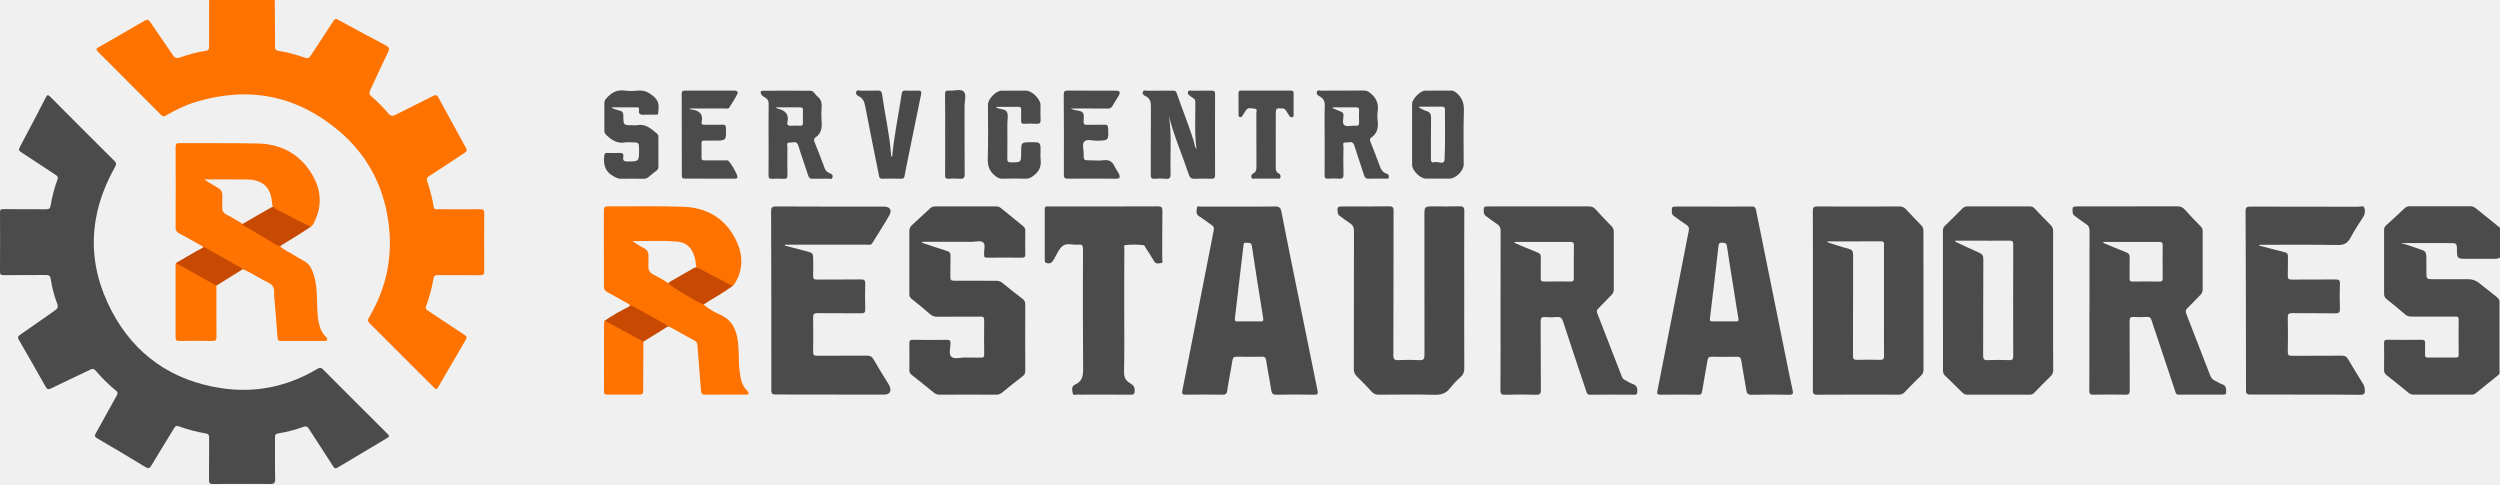
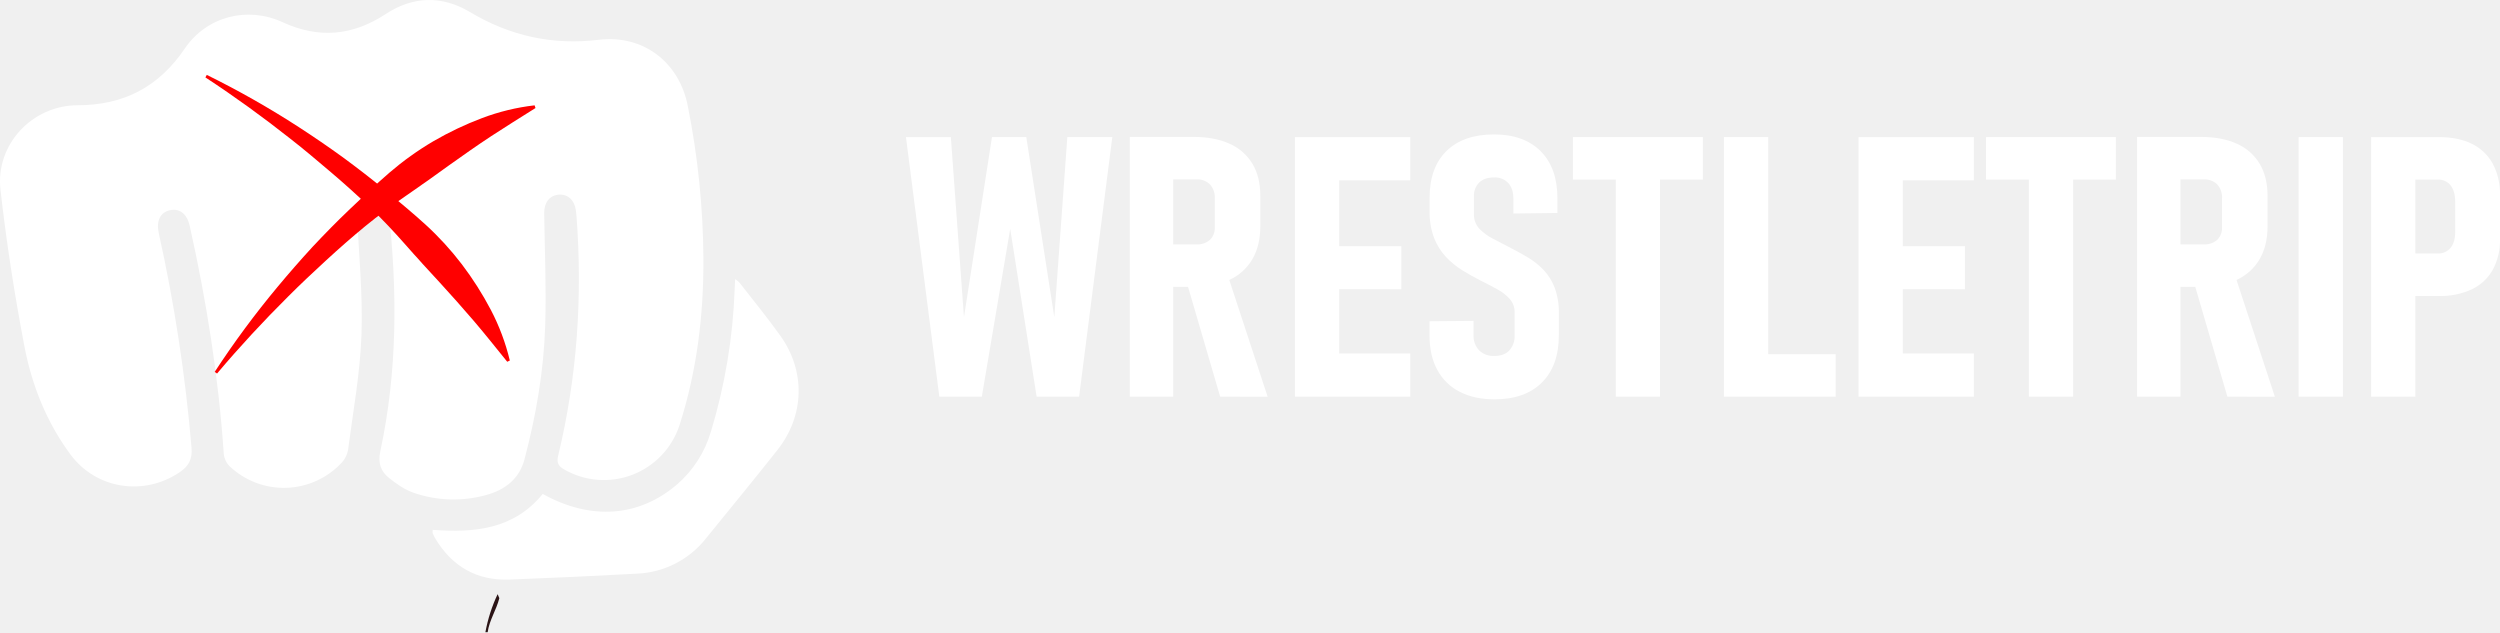
- <svg xmlns="http://www.w3.org/2000/svg" viewBox="0 0 2699.85 522.76">
+ <svg xmlns="http://www.w3.org/2000/svg" viewBox="0 0 1248.88 315.85">
  <defs>
-     <style>.cls-1{fill:#fe7300;}.cls-2{fill:#4b4b4b;}.cls-3{fill:#fe7301;}.cls-4{fill:#c74902;}.cls-5{fill:#4a4a4a;}.cls-6{fill:#494949;}.cls-7{fill:#c84901;}</style>
+     <style>.cls-1{fill:#2b1416;}.cls-2{fill:#fff;}.cls-3{fill:red;}</style>
  </defs>
  <g id="Capa_2" data-name="Capa 2">
    <g id="Capa_1-2" data-name="Capa 1">
-       <path class="cls-1" d="M296.68,0c.11,10.93.25,21.85.34,32.78.05,5.9.09,11.8,0,17.69-.06,2.79.9,4,3.81,4.45,9.7,1.42,19.1,4.22,28.36,7.35,3.38,1.14,4.89.15,6.6-2.5,7.62-11.83,15.4-23.56,23.11-35.34,3.2-4.89,3.1-4.76,8.2-2,16.41,8.93,32.85,17.83,49.38,26.53,3.46,1.82,4.56,3.33,2.65,7.25-6.68,13.68-12.94,27.57-19.39,41.37-1.15,2.47-1.21,4.37,1.18,6.4a157.68,157.68,0,0,1,18.55,18.63c2.49,2.95,4.62,2.93,7.77,1.33,13.45-6.85,27-13.43,40.47-20.3,2.83-1.44,4.26-1.08,5.76,1.7q14.76,27.32,29.77,54.47c2,3.65-.69,4.62-2.69,6-12.2,8.12-24.41,16.23-36.77,24.11-2.7,1.72-3.34,3.21-2.31,6.21a174.35,174.35,0,0,1,7,27.56c.5,3,2.51,2.25,4.21,2.25,15.25.06,30.5.17,45.75,0,3.61,0,4.58.91,4.55,4.57q-.27,31.08,0,62.16c0,3.69-1.08,4.58-4.57,4.54-15.26-.16-30.51,0-45.76-.13-2.76,0-3.91.56-4.45,3.57a176.53,176.53,0,0,1-8,29.95c-.88,2.39-.34,3.43,1.72,4.78,13.36,8.72,26.56,17.67,39.9,26.41,2.38,1.55,2.58,2.75,1.16,5.15-9.77,16.58-19.39,33.26-29.07,49.89-2.55,4.38-2.58,4.37-6.26.7q-34-34-68.1-68c-2.33-2.31-2.78-3.83-1-6.8,19.5-32.63,26.24-68,20.59-105.38-5.74-38-23.13-70.45-52.49-95.44C321,103.05,269,92.77,211.67,110c-11.5,3.45-22.16,8.82-32.51,14.78-2.25,1.3-3.42,1.07-5.11-.61Q139.94,89.9,105.69,55.79c-2.48-2.46-1.81-3.33.83-4.82q24.74-14.08,49.31-28.45c2.92-1.71,4.56-1.57,6.55,1.41,8,11.94,16.28,23.67,24.32,35.57,2,2.89,3.76,3.88,7.39,2.64,9.25-3.16,18.63-6,28.38-7.26,3.27-.41,3.31-2.33,3.31-4.81,0-16.69.05-33.38.08-50.07Z" />
-       <path class="cls-2" d="M261.2,522.65c-10.36,0-20.73-.18-31.08.09-3.74.1-4.45-1.1-4.41-4.58.19-15.25,0-30.51.14-45.76,0-2.61-.66-3.82-3.37-4.27a162.15,162.15,0,0,1-29.54-7.81c-2.34-.87-3.46-.3-4.76,1.85-8.16,13.54-16.66,26.88-24.69,40.5-2.14,3.61-3.65,3.41-6.84,1.47q-25.8-15.69-51.87-30.9c-2.61-1.54-2.81-2.7-1.35-5.29,7.63-13.51,15-27.19,22.58-40.7,1.42-2.51,1.21-3.85-1-5.63a162.76,162.76,0,0,1-21.5-21.15c-1.94-2.3-3.42-2.54-6.1-1.23C83.34,406.09,69.08,412.59,55,419.51c-3.22,1.59-4.33.6-5.84-2.07Q35,392.27,20.52,367.28c-1.54-2.66-1.47-3.92,1.22-5.76,12.47-8.51,24.67-17.4,37.13-25.91,3.2-2.18,4.32-4,2.8-8a122.26,122.26,0,0,1-6.85-26.22c-.53-3.65-2.06-4.47-5.56-4.42-15.11.22-30.22,0-45.33.16C1,297.2,0,296.53,0,293.41q.2-32.16,0-64.32c0-2.9,1.05-3.26,3.5-3.24,15.4.09,30.79,0,46.19.13,3.12,0,4.55-.77,5-4A154.74,154.74,0,0,1,62,194.05c.91-2.62.35-3.74-1.83-5.15C47.72,180.83,35.46,172.51,23,164.48c-2.57-1.66-3.16-2.78-1.61-5.68q14.22-26.61,28-53.45c1.54-3,2.4-3.36,4.94-.8q34.35,34.61,69,69c2.39,2.36,2.5,3.91.86,6.82C95.3,231.56,93.3,284,120.66,336c24.88,47.31,65.19,75.1,118.09,83.16,36.92,5.63,71.85-1.6,104-20.82,2.87-1.71,4.25-1.27,6.4.9q34.55,34.74,69.32,69.24c2.32,2.31,2.15,3.11-.64,4.74Q391.08,489,364.53,505c-2.47,1.49-3.37.68-4.65-1.32-8.73-13.53-17.62-27-26.26-40.53-1.72-2.7-3.19-3.17-6.19-2.08a151.46,151.46,0,0,1-27.09,7c-2.76.47-3.39,1.65-3.37,4.24.11,15-.16,29.94.18,44.89.1,4.7-1.41,5.64-5.74,5.5C281.35,522.44,271.27,522.65,261.2,522.65Z" />
-       <path class="cls-3" d="M302.43,265.94c4.44,4.43,10.42,6.46,15.53,9.87,3.69,2.47,7.76,4.36,11.53,6.72,5.62,3.52,7.88,9.31,9.66,15.27,2.88,9.61,3,19.54,3.32,29.46.3,9.17.37,18.38,3.49,27.2a23.08,23.08,0,0,0,6,9.35c.86.81,1.7,1.64,1.34,3s-1.67,1.39-2.81,1.39c-15.81,0-31.62-.08-47.43,0-3,0-3.16-1.76-3.33-3.85q-1.51-18.88-3-37.79c-.26-3.29-.92-6.61-.67-9.87.42-5.65-1.49-9.33-6.81-11.76-9.24-4.23-17.49-10.38-27-14.17a221.07,221.07,0,0,1-21.7-11.32c-7.08-4.09-14.29-7.94-21.43-11.91.17-2-1.67-2.17-2.78-2.81-7.62-4.33-15.25-8.64-23-12.76-2.56-1.37-3.7-2.88-3.69-6q.21-43.58,0-87.17c0-3.2,1-4.24,4.16-4.22,28.34.17,56.69-.23,85,.42,22.65.52,41.78,9.56,55,28.39,12.26,17.52,15.59,36.54,5.58,56.53-.93,1.86-1.79,3.94-3.84,5-1.66.37-3-.3-4.48-1-10.22-5.24-20.34-10.66-30.64-15.74-2.17-1.07-4.43-2.14-5.67-4.46a10.36,10.36,0,0,1-.9-4.18c-1.18-16.91-9.85-25.4-26.71-25.68-15.08-.25-30.16,0-45.24-.08a1.38,1.38,0,0,0-1,.28c4.79,3.24,9.86,5.85,14.67,8.87,3.15,2,4.61,4.45,4.5,8.13-.12,4.31.13,8.63-.07,12.92-.16,3.61,1.17,6,4.4,7.61,6.06,3,11.68,6.76,17.52,10.13q13.14,7.79,26.32,15.52C293,260,298.1,262.35,302.43,265.94Z" />
-       <path class="cls-3" d="M233.72,308.43c0,18.55-.08,37.1.07,55.65,0,3.21-.83,4.16-4.08,4.11-12.08-.19-24.16-.13-36.24,0-2.68,0-3.86-.6-3.86-3.57.08-26,0-52.05,0-78.08,0-1-.24-2,.76-2.76a30.27,30.27,0,0,1,8.54,3.93c10.31,6.19,21.23,11.27,31.4,17.67C231.64,306.19,233.3,306.65,233.72,308.43Z" />
-       <path class="cls-4" d="M302.43,265.94c-5.3-1.5-9.56-4.92-14.19-7.65q-13.07-7.71-26.17-15.38a2.46,2.46,0,0,1,1.44-2c9.8-5.58,19.45-11.4,29.33-16.84a4.18,4.18,0,0,1,2.86-.65c3.18,4.24,8.47,5.06,12.71,7.54,8.74,5.12,18,9.35,27.07,13.94-9.88,6.94-20.36,12.91-30.56,19.34C304.08,264.79,303.26,265.37,302.43,265.94Z" />
-       <path class="cls-4" d="M233.72,308.43l-41.46-23c-.76-.42-1.57-.74-1.86-1.66,7.27-4.22,14.53-8.46,21.82-12.64,2.23-1.28,4.55-2.42,6.82-3.63.81-.12,1.5-.72,2.44-.18q19.89,11.28,39.8,22.49a4.91,4.91,0,0,1,.9.92Z" />
-       <path class="cls-2" d="M2699,404.2c-8.55,6.88-17.13,13.72-25.61,20.67-1.61,1.33-3.32,1.31-5.14,1.31q-30.48,0-60.95,0a8.6,8.6,0,0,1-6-1.8q-11.75-9.66-23.73-19.06a6.47,6.47,0,0,1-2.94-5.8q.24-14.48,0-29c0-2.94,1-3.62,3.73-3.59,12.32.12,24.65.16,37,0,3,0,3.71,1.05,3.6,3.77-.18,4.16.09,8.33-.07,12.48-.09,2.22.71,2.94,2.84,2.93q15.22-.06,30.47,0c2.05,0,3-.53,3-2.79-.07-12.82-.11-25.63,0-38.45,0-3.61-2.28-2.93-4.35-2.93-15.48,0-31-.06-46.46,0a10.06,10.06,0,0,1-7.21-2.58c-6.4-5.55-13-10.9-19.61-16.21a6.74,6.74,0,0,1-2.91-5.83q.15-34.46,0-68.92a6.33,6.33,0,0,1,2.31-5.16q10-9,19.81-18.29a7.72,7.72,0,0,1,5.81-2.18q32.73.09,65.45,0c2.62,0,4.36,1.09,6.2,2.56Q2687,235.75,2699.85,246v32c-1.63,1.46-3.65,1.47-5.65,1.47-11.16,0-22.31.1-33.46,0-6.17-.06-7.29-1.18-7.34-7.37-.07-10.09.35-9.56-10.08-9.58-17.1,0-34.2.07-50.37,0,7.35,1.82,15.23,5,23.26,7.68,3.24,1.09,4.06,3.62,4.11,6.67.09,6.16,0,12.32.06,18.47.07,5.72.51,6.16,6.38,6.19,12.82.05,25.64.09,38.45,0a18.18,18.18,0,0,1,12.37,4.34c5.9,4.87,12.07,9.41,18,14.24,1.8,1.46,3.72,2.92,3.75,5.6q0,36.86,0,73.68C2699.32,400.92,2699.62,402.59,2699,404.2Z" />
-       <path class="cls-5" d="M1581.28,313.61c0,28-.07,56,.07,83.95,0,3.74-.76,6.61-3.6,9.24a92.92,92.92,0,0,0-11.7,12.28c-4.47,6-10,7.42-17.17,7.25-20-.46-40-.22-60-.09a9,9,0,0,1-7.37-3.07c-5.29-5.77-10.73-11.41-16.35-16.85a10,10,0,0,1-3.12-7.91c.09-49.63,0-99.27.16-148.9,0-4-1.16-6.5-4.47-8.56-3.66-2.29-7-5-10.55-7.55-1.24-.88-2.24-1.68-2.46-3.46-.78-6.62-.57-7,6.24-7,16.33,0,32.66.17,49-.13,4.43-.08,5.06,1.48,5,5.38-.12,51.8,0,103.6-.22,155.4,0,4.64,1.36,5.51,5.57,5.32a205.58,205.58,0,0,1,22.48,0c4.92.33,5.57-1.58,5.56-5.85q-.2-75-.08-149.9c0-10.28,0-10.28,10.51-10.27,9,0,18,.21,27-.09,4.17-.15,5.64.63,5.6,5.32C1581.15,256.65,1581.28,285.13,1581.28,313.61Z" />
-       <path class="cls-6" d="M995.75,262.17c9,3,17.89,6,26.9,8.83,2.87.89,3.93,2.21,3.84,5.26-.23,7.65,0,15.32-.16,23-.08,3.13,1,3.9,4,3.89,15.16-.08,30.32.13,45.48.1a10,10,0,0,1,6.81,2.35c7.09,5.78,14.25,11.48,21.52,17a7,7,0,0,1,3.09,6.23q-.18,35.71,0,71.43a6.53,6.53,0,0,1-2.71,5.91c-7.52,5.78-14.9,11.74-22.25,17.73a9.24,9.24,0,0,1-6.3,2.33q-30.48-.17-61,0a9.22,9.22,0,0,1-6.39-2.09q-11.73-9.7-23.74-19.07a6.08,6.08,0,0,1-2.8-5.36q.21-14.49,0-29c0-2.72.63-3.78,3.61-3.73q18.5.25,37,0c3.26-.05,3.88,1.19,3.82,4.09-.09,4.8-2.08,11.21.74,14,3.27,3.24,9.76.88,14.85,1.05,5.66.19,11.33-.09,17,.1,2.72.1,3.85-.52,3.81-3.52-.15-12.32-.19-24.64,0-37,.05-3.32-1.29-3.78-4.12-3.76-15.49.11-31,0-46.48.11a10.75,10.75,0,0,1-7.7-2.66q-9.8-8.51-20-16.6a6.2,6.2,0,0,1-2.54-5.48q.12-34,0-67.94A7.93,7.93,0,0,1,985,243q9.82-8.88,19.45-18a7.71,7.71,0,0,1,5.85-2.08q32.48.09,65,0a8,8,0,0,1,5.53,1.69q11.93,9.87,24,19.53a5.66,5.66,0,0,1,2.42,5c-.11,8.49-.15,17,0,25.47.06,2.85-.81,3.7-3.65,3.67q-18.74-.19-37.48,0c-2.67,0-3.67-.9-3.31-3.46a4.18,4.18,0,0,0,0-1c-.41-4.08,1.87-9.38-1-11.94s-8-.71-12.11-.73c-17.93-.08-35.86,0-53.8,0Z" />
-       <path class="cls-2" d="M2440,265.28c9,2.34,17.93,4.83,27,7,3.06.71,3.95,2.05,3.86,5.08-.23,6.82.1,13.65-.17,20.47-.13,3.42,1.12,4.13,4.28,4.1,15.65-.14,31.31.06,47-.14,3.76-.05,5.22.67,5,4.81-.35,8.82-.33,17.66,0,26.47.14,4-.75,5.4-5.09,5.32-15.49-.29-31,0-46.47-.21-3.71-.05-4.82.9-4.74,4.7q.38,18.48,0,37c-.06,3.63,1.13,4.41,4.52,4.38,18-.15,36,0,54-.15,3.06,0,4.88.92,6.4,3.5,5.43,9.16,11,18.23,16.58,27.29a13.58,13.58,0,0,1,1.66,6.14c.4,4-.78,5.41-5.08,5.33-16.49-.29-33-.17-49.47-.21-23,0-46-.18-69-.05-3.72,0-4.73-.92-4.74-4.69q0-96.64-.44-193.3c0-4.38,1.46-5.06,5.37-5,38.65.13,77.29.06,115.94.14,2.36,0,5.94-1.44,6.88,1a11.12,11.12,0,0,1-1.11,10c-4.75,7.43-9.77,14.74-13.82,22.54-3.19,6.14-7.24,7.91-14.11,7.79-27.31-.49-54.63-.22-82-.23H2440Z" />
-       <path class="cls-2" d="M847.66,265.28l22.31,5.8c8.24,2.14,8.24,2.14,8.24,10.62,0,5.33.19,10.66-.07,16-.16,3.26.82,4.25,4.15,4.22,15.83-.16,31.66.07,47.48-.16,3.86-.06,4.73,1.08,4.63,4.74q-.4,13.72,0,27.47c.1,3.63-1.11,4.4-4.51,4.36-15.66-.17-31.33.05-47-.16-3.71,0-4.84.87-4.77,4.67.24,12.32.22,24.65,0,37-.07,3.6,1.11,4.39,4.53,4.36,17.83-.16,35.66,0,53.49-.11,3.3,0,5.37.72,7.15,3.87,5,8.83,10.47,17.38,15.75,26a18.69,18.69,0,0,1,1.29,2.14c3,6.49.76,10.1-6.14,10.08-38.83-.07-77.65-.21-116.47-.16-3.63,0-4.74-.74-4.74-4.63q.09-96.44-.23-192.86c0-4.11.58-5.6,5.29-5.58,38.82.25,77.65.14,116.47.14,6.48,0,9.14,3.67,5.87,9.49-5.78,10.28-12.34,20.14-18.52,30.2-1.39,2.26-3.53,1.48-5.4,1.48q-43,0-86,0h-2.71Z" />
-       <path class="cls-1" d="M759.78,328.9a72,72,0,0,0,17.81,10.86c13.55,6,18,17.08,19.51,30.54,1.16,10.11.33,20.3,1.62,30.38,1,8,2.22,15.88,8.61,21.74a2.5,2.5,0,0,1,1,2.62c-.5,1.48-1.89,1.11-3,1.11-14.65,0-29.3-.06-44,.09-3.48,0-4.1-1.64-4.32-4.52-1.2-15.92-2.53-31.82-3.77-47.74-.18-2.18-.12-4.38-2.39-5.64q-13.73-7.63-27.48-15.23a7.67,7.67,0,0,0-2.45-.38c-12-5.64-23.15-12.88-34.87-19.08-2-1.08-4.35-1.54-6.21-3,.57-2.39-1.54-2.65-2.86-3.4-7.08-4-14.15-8.08-21.34-11.9-2.55-1.35-3.46-3-3.45-5.87q.12-40.95-.06-81.9c0-3.31.81-4.77,4.43-4.75,27.14.17,54.31-.52,81.43.45,25,.89,44.85,12.23,56.4,35.09,8.2,16.24,8.88,32.89-1.56,48.84a9.54,9.54,0,0,1-1.78,1.62c-4.58.5-7.78-2.71-11.4-4.51-7.72-3.87-15.34-7.95-23-12-1.74-.93-3.61-1.8-4.53-3.76-.9-3.21-.79-6.58-1.67-9.82-3.08-11.29-8.93-17.19-20.53-18-15.23-1.1-30.53-.27-46.83-.38a72.17,72.17,0,0,0,11.86,7.3c3.8,2,5.65,4.83,5.36,9.23-.22,3.48.13,7-.08,10.48-.26,4.13,1.27,6.91,5,8.92,5.54,3,11.23,5.84,16.42,9.48,11.55,6.77,22.91,13.88,34.66,20.31A7.2,7.2,0,0,1,759.78,328.9Z" />
-       <path class="cls-2" d="M1214.09,336.93c0,21.49.32,43-.2,64.45-.15,6.25,1.95,10,7,12.74,3.15,1.74,4.72,4.05,4.51,8-.18,3.23-.94,4.17-4.21,4.13-16.16-.16-32.32-.07-48.48-.07a72.82,72.82,0,0,1-8.49-.08c-2-.23-5.33,1.73-5.81-1.65-.46-3.16-1.68-7.27,2.7-9.18,7.58-3.32,8.67-9.32,8.6-16.94-.35-43.13-.27-86.27-.16-129.4,0-3.74-.89-5.13-4.67-4.71-5.73.64-12.52-2.13-17,1.2s-6.57,9.41-9.59,14.38c-1.59,2.61-2.89,5.08-6.78,4.56-2.24-.3-3.23-.74-3.22-3.18q.13-27.72,0-55.45c0-3.3,2-2.79,4-2.79h28c30,0,60,.07,90-.08,3.84,0,5.06.83,5,4.87-.23,17.32-.06,34.64-.15,52,0,1.53,1.32,4.19-1.53,4.42-2.4.2-5.25,1.32-7.11-1.87-2.93-5-6.17-9.87-9.3-14.78-.62-1-1.25-2.59-2-2.7a87.63,87.63,0,0,0-19.89-.14c-2,.19-1.06,2.85-1.06,4.37Q1214,303,1214.09,336.93Z" />
-       <path class="cls-2" d="M1292.2,161.28c-2.43-17.74-1.09-34.5-1.32-51.23-.06-3.75-3.14-4.3-5.11-6-1.49-1.31-3.59-2.31-2.83-4.73s3.11-1.33,4.73-1.36c6.83-.12,13.66.08,20.48-.08,2.85-.06,4.09.47,4.07,3.77q-.2,43.7,0,87.39c0,3.47-1.25,4.11-4.32,4-5.82-.2-11.67-.28-17.48,0-3.77.19-5.47-1.09-6.67-4.74-7-21.12-16-41.54-21.47-63.25,3.4,20.69,1.18,41.51,1.91,62.23.15,4.36-.74,6.36-5.58,5.77a57.94,57.94,0,0,0-11.48,0c-3.59.28-4.4-1.1-4.39-4.51.14-24.3,0-48.61.18-72.91,0-5.21-.56-9.38-5.81-11.83-1.66-.77-3.81-2-2.89-4.53s3.16-1.28,4.77-1.3c9-.12,18,0,27-.07,2,0,3.78-.19,4.69,2.44,6,17.6,13.22,34.81,18.67,52.64C1290.09,155.4,1289.91,158.16,1292.2,161.28Z" />
-       <path class="cls-2" d="M660.79,116.69a71.45,71.45,0,0,0,8.26,2.76c3.21.68,4.16,2.28,4.15,5.51-.05,10.29.08,10.29,10.44,10.29a19.68,19.68,0,0,0,4,0c9.46-2,15.61,3.78,22,9.16A4,4,0,0,1,711,147.9c0,10.65,0,21.3.06,32a5.2,5.2,0,0,1-2.33,4.61c-2.79,2.09-5.59,4.21-8.18,6.54a8.11,8.11,0,0,1-5.93,2c-8-.09-16-.17-24,0-3.18.06-5.48-1.28-8.17-2.75-9.11-5-11-12.66-9.89-22.11.3-2.44,1-3.12,3.29-3.06,4.33.1,8.68.29,13,0,3.66-.27,4.84,1.17,4.27,4.52-.63,3.7.78,4.79,4.57,4.75,12.46-.12,12.46,0,12.45-12.31,0-8.34,0-8.34-8.36-8.37-2.17,0-4.4-.34-6.49.06-8.7,1.67-14.87-2.56-20.69-8.19a5.87,5.87,0,0,1-1.93-4.78c0-9.82,0-19.64,0-29.46a6.8,6.8,0,0,1,1.92-4.84c5.39-6.26,11.51-10,20.29-8.67a57.69,57.69,0,0,0,14,0c6.2-.57,10.94,1.42,15.82,5.33s7,7.62,6.49,13.79c-.68,8,1,6.8-6.94,6.91-2.5,0-5-.14-7.49,0-4.2.3-7.84.22-6.6-5.72.36-1.73-.68-2.27-2.34-2.26-8.93,0-17.86,0-26.78,0Z" />
-       <path class="cls-2" d="M744.7,117.16c.82.67,1,1,1.29,1,8.5.91,13.86,4.3,11.72,14.13-.52,2.41,1.5,2.45,3.28,2.44,6.49,0,13,.08,19.48-.07,2.56-.06,3.36.7,3.45,3.36.51,13.84.59,13.84-13,13.84-3.49,0-7,.08-10.49-.06-2.2-.08-2.89.81-2.85,2.92.11,5.16.16,10.32,0,15.48-.07,2.53,1,3,3.27,3,7.33-.1,14.65,0,22,0a12.84,12.84,0,0,1,3,.07c2.35.58,11,15.67,10.57,18-.37,1.93-1.76,1.69-3,1.68-18,0-36-.1-54-.06-2.45,0-3.09-.9-3.09-3.22q0-44.19-.12-88.39c0-2.61.81-3.42,3.41-3.41q26.73.14,53.46,0c3.14,0,4.27,1.54,3.08,3.86-2.57,5-5.66,9.76-8.66,14.54-1,1.53-2.74.89-4.18.9C770.68,117.17,758,117.16,744.7,117.16Z" />
-       <path class="cls-2" d="M1075.64,115.41c.61.73.69.9.83,1,3.62,1.91,9.29,1,11,4.66,1.6,3.43.44,8.16.44,12.32,0,12.65.08,25.3-.06,37.95,0,2.92.57,4,3.82,4,11.12,0,11.12.17,11.12-10.75s0-11,11-11c9.94,0,9.94,0,9.93,9.84a66.59,66.59,0,0,0,.06,8.48c.94,7.17-1.11,12.74-7,17.32-2.9,2.25-5.33,3.89-9.18,3.76-8.32-.28-16.65-.21-25,0-3.21.08-5.36-1.08-7.87-3.06-6.34-5-8.26-10.9-8-18.94.63-19.29.19-38.61.2-57.93,0-6.27,8.69-15.15,14.89-15.16,8.83,0,17.65,0,26.48,0,6.25.05,15.39,9.28,15.39,15.4,0,5.32-.2,10.66.09,16,.2,3.65-1.19,4.6-4.59,4.38a99.94,99.94,0,0,0-12.48,0c-3,.18-4.22-.66-4-3.83.25-3.65-.06-7.33.1-11,.11-2.58-.79-3.76-3.42-3.48a12.34,12.34,0,0,1-1.49,0Z" />
-       <path class="cls-2" d="M1156.14,117.18a38.29,38.29,0,0,0,3.73,1.53c3.36.84,7.83.66,9.63,3.18,1.61,2.25.77,6.38.67,9.67-.09,2.83,1.26,3.27,3.65,3.22,6.33-.11,12.66.08,19-.09,2.76-.08,3.71.76,3.85,3.61.65,13.59.73,13.5-12.75,13.64-4.42,0-10.11-2-12.93.94-2.57,2.66-.66,8.24-.72,12.54-.11,7.75,0,7.76,7.88,7.76,4.5,0,9.07.49,13.47-.12,6.32-.89,10,1.65,12.35,7.2,1.18,2.72,3.31,5,4.5,7.75s1.42,5-3,5q-26-.28-52-.07c-3.31,0-4.58-.67-4.56-4.35q.16-43.19-.13-86.37c0-3.52,1-4.46,4.47-4.42,17.15.18,34.3.07,51.45.1,4.7,0,5.64,1.52,3.33,5.62-2,3.62-4.53,7-6.47,10.65-1.29,2.42-2.93,3.1-5.55,3.08C1183.17,117.11,1170.35,117.18,1156.14,117.18Z" />
-       <path class="cls-5" d="M963.49,169.35c2-22.95,6.92-45.25,10.23-67.79.45-3.08,1.57-3.85,4.4-3.73,4.32.18,8.67.23,13,0,3.37-.19,4.29.78,3.58,4.19-4.84,23.29-9.54,46.6-14.27,69.91-1.19,5.87-2.41,11.73-3.45,17.63-.39,2.26-1,3.53-3.72,3.46-6.82-.18-13.66-.21-20.48,0-3.3.12-3.27-2.07-3.68-4.12-5-24.94-10.1-49.87-14.87-74.86-.85-4.44-2.42-7.77-6.45-9.86-2-1-4-2.46-3.13-5s3.43-1.2,5.18-1.25c6-.18,12,.19,18-.15,3.61-.2,4.43,1.56,4.83,4.48,3,21.58,8.07,42.85,9.62,64.64A2.32,2.32,0,0,0,963.49,169.35Z" />
-       <path class="cls-3" d="M694.87,369c-.08,16.62-.27,33.25-.22,49.87,0,7.24.26,7.26-6.76,7.26-10.49,0-21,0-31.47,0-2.26,0-4.17.12-4.16-3.26.11-25,0-49.92.09-74.88,0-.57.49-1.14.75-1.71,5.35,0,8.91,4,13.32,6.07,8.52,4,16.42,9.21,24.86,13.41C692.74,366.48,694.22,367.32,694.87,369Z" />
-       <path class="cls-2" d="M1377.73,151.46c0,9.82.09,19.65,0,29.47,0,2.73.39,4.89,3,6.21a3.6,3.6,0,0,1,2,4.58c-.64,2-2.53,1.17-3.89,1.18q-11.74.1-23.48,0c-1.35,0-3.22.8-3.85-1.25a3.33,3.33,0,0,1,1.75-4.24c3.5-1.66,3.65-4.56,3.63-7.91-.11-19,0-38-.12-56.94,0-1.83,1.47-5.1-1.86-5.2-3.17-.1-7.09-2-9.54,2-1.23,2-2.45,4-3.73,5.91a2.43,2.43,0,0,1-3,1.12c-1.21-.43-1.07-1.54-1.07-2.51,0-7.82,0-15.65-.06-23.47,0-2,.86-2.55,2.71-2.54q27,0,54,0c2.23,0,2.84.92,2.81,3-.08,7.66,0,15.32,0,23,0,1.16.15,2.44-1.48,2.68a2.79,2.79,0,0,1-3-1.31c-1-1.55-1.92-3.12-3-4.62s-1.64-3.35-4.29-3.49c-7.48-.39-7.48-.56-7.48,6.92Z" />
-       <path class="cls-2" d="M1020.7,145.54c0-14.5.15-29-.11-43.48-.06-3.67,1.06-4.59,4.43-4.23,5.4.56,12.48-2.33,15.81,1.15,3.05,3.18.82,10.15.83,15.44.07,24.49-.07,49,.13,73.46,0,4.24-1.2,5.51-5.31,5.14a75,75,0,0,0-12,0c-3.19.22-3.87-1-3.84-4,.15-14.49.07-29,.07-43.47Z" />
-       <path class="cls-4" d="M752.94,288.87l38.21,20c-10,7.41-21,13.19-31.37,20-8-3.3-15.17-8.25-22.68-12.51-5.24-3-10.16-6.52-15.22-9.81.68-2.41,3-3,4.76-4.09,7.15-4.24,14.48-8.18,21.64-12.41C749.69,289.26,751.13,288.26,752.94,288.87Z" />
-       <path class="cls-7" d="M694.87,369,653.1,346.27c8.5-5.95,17.64-10.81,26.84-15.57,1.88-1,3.42-.14,5,.78q17.12,9.6,34.28,19.1c.92.51,1.69,1,1.75,2.15Z" />
-       <path class="cls-2" d="M1763.14,414.64c-3-1-5.6-2.92-8.43-4.32a6,6,0,0,1-3.18-3.55q-13.17-34.22-26.55-68.35a4.19,4.19,0,0,1,1.09-5.23c4.84-4.82,9.38-9.92,14.25-14.7a7.78,7.78,0,0,0,2.46-6.16q-.1-31,0-61.94a7.91,7.91,0,0,0-2.45-6.14c-5.86-5.91-11.6-11.95-17.15-18.14-2.21-2.48-4.57-3.24-7.81-3.23q-53.47.15-106.95.05c-6.35,0-6.23,0-6,6.24a5.29,5.29,0,0,0,2.66,4.43c3.93,2.81,7.71,5.82,11.76,8.44,2.85,1.83,3.75,4.05,3.73,7.41-.13,28.64-.07,57.28-.07,85.92s.11,57.28-.12,85.92c0,4.33,1.23,5.11,5.22,5,11-.29,22-.36,33,0,4.52.16,5.47-1.13,5.44-5.47-.23-24.48,0-49-.24-73.43,0-4.32,1.21-5.38,5.23-5a62.27,62.27,0,0,0,12,0c4-.41,5.75.79,7,4.79,8.09,25,16.52,49.88,24.86,74.79.7,2.09.89,4.34,4.31,4.3,16-.18,32-.1,48,0,2,0,2.79-.51,3-2.77C1768.52,419.19,1767.65,416.18,1763.14,414.64Zm-63.5-114.1c0,2.42-.43,3.57-3.27,3.52q-14.46-.26-28.93,0c-3,.05-3.6-1.15-3.55-3.82.14-7.48-.08-15,.1-22.44.07-2.76-.81-4.07-3.41-5.09-8.41-3.3-16.71-6.92-25-10.42.12-.35.24-.69.35-1,20.11,0,40.21,0,60.31,0,2.57,0,3.49.78,3.47,3.42C1699.54,276.61,1699.56,288.57,1699.64,300.54Z" />
-       <path class="cls-2" d="M2399.28,414.75c-2.5-.73-4.65-2.59-7.1-3.59-2.86-1.15-4.33-3.12-5.42-6q-12.74-33.3-25.78-66.5c-.89-2.28-.79-3.83,1.1-5.66,4.79-4.63,9.25-9.59,14-14.29a7.89,7.89,0,0,0,2.67-6.08q-.16-31.23,0-62.44a7.31,7.31,0,0,0-2.18-5.72q-8.79-8.87-17.14-18.16a9.9,9.9,0,0,0-8.2-3.49c-35.48.13-71,.09-106.44.1-6.84,0-7,.26-6.39,6.83a4.6,4.6,0,0,0,2.34,3.54c4,2.92,7.95,6.08,12.15,8.76,2.93,1.86,3.69,4.13,3.68,7.44-.12,28.64-.07,57.28-.07,85.92h-.09c0,28.8.07,57.61-.08,86.41,0,3.53.95,4.48,4.43,4.41,11.49-.21,23-.3,34.48,0,4.2.12,4.78-1.39,4.76-5.08-.16-24.81,0-49.62-.17-74.42,0-3.48.89-4.68,4.42-4.47a118.41,118.41,0,0,0,14.47,0c3-.19,4.06,1.05,4.84,3.65,1.63,5.41,3.59,10.72,5.37,16.08q10,30,20,60.08c.64,1.89.76,4.17,3.93,4.14,16.16-.13,32.32-.08,48.47-.05,1.82,0,2.66-.45,2.75-2.49C2404.21,419.73,2404.23,416.18,2399.28,414.75Zm-63.71-114c0,2.72-1.05,3.34-3.54,3.31-9.64-.11-19.29-.14-28.94,0-2.72,0-3.34-.92-3.29-3.45.14-7.48-.14-15,.13-22.44.12-3.25-1.07-4.63-4-5.75-8.24-3.2-16.35-6.74-24.51-10.15l.21-1h8.71c17,0,33.94,0,50.91,0,2.63,0,4.37.09,4.32,3.59C2335.41,276.8,2335.46,288.77,2335.57,300.74Z" />
-       <path class="cls-2" d="M2077.18,249.26a8,8,0,0,0-2.54-6.15q-8.25-8.34-16.22-17a9,9,0,0,0-7.35-3.14q-44.24.19-88.45,0c-4,0-4.89,1.15-4.87,5,.15,32.13.08,64.27.09,96.4,0,32.3.07,64.6-.08,96.9,0,3.74.68,5.07,4.79,5,29.32-.2,58.63-.14,88-.07a7.5,7.5,0,0,0,6.11-2.45q8.78-9.24,17.92-18.1a8.3,8.3,0,0,0,2.68-6.58Q2077.12,324.17,2077.18,249.26Zm-46.64,139.35c-8.31-.22-16.64-.24-25,0-3.58.11-4.43-1.11-4.42-4.53.1-36.27,0-72.53.15-108.8,0-4.07-1.12-5.71-5.08-6.71-7.65-1.94-15.12-4.57-22.67-6.91l.27-1c19.13,0,38.25.09,57.38-.08,4.21,0,3.41,2.6,3.41,5q0,41.67,0,83.34c0,11.81-.1,23.63.07,35.44C2034.75,387.56,2033.89,388.69,2030.54,388.61Z" />
-       <path class="cls-2" d="M2217.21,324.87c0-25,0-49.94.06-74.91a8.9,8.9,0,0,0-2.77-7.06c-5.81-5.7-11.46-11.59-17-17.53a7,7,0,0,0-5.57-2.48q-33.48.13-66.95,0a7.29,7.29,0,0,0-5.73,2.29q-9.28,9.44-18.81,18.63a6.69,6.69,0,0,0-2.21,5.25q.11,75.17.06,150.32c0,2.41.32,4.51,2.22,6.32q9.41,8.94,18.59,18.12a7.35,7.35,0,0,0,5.68,2.41q33.47-.15,67,0a6.46,6.46,0,0,0,5.21-2.16c5.76-6,11.6-12,17.59-17.74a8.77,8.77,0,0,0,2.77-7C2217.16,374.48,2217.21,349.68,2217.21,324.87Zm-43.06,59.89c0,3.27-.89,4.25-4.18,4.15-7.82-.24-15.67-.32-23.48,0-4.14.19-4.81-1.37-4.8-5.06.14-34.62,0-69.24.2-103.86,0-3.71-1-5.6-4.43-7.06-8.76-3.77-17.36-8-26-12l.22-1h20.66c12.49,0,25,.07,37.46-.06,3,0,4.39.34,4.38,3.93Q2174,324.34,2174.15,384.76Z" />
-       <path class="cls-2" d="M1422.82,421.52q-11.28-54.72-22.29-109.5c-5.64-27.87-11.3-55.74-16.75-83.66-.83-4.23-2.54-5.49-6.84-5.39-13.15.31-26.31.11-39.47.12-13.66,0-27.31,0-41,0-1.32,0-3.67-.92-3.79,1.09-.2,3.21-1.81,6.85,2.27,9.38,4.66,2.88,8.93,6.4,13.5,9.43,2.07,1.37,2.89,2.73,2.38,5.32-5.5,27.72-10.87,55.48-16.28,83.22-5.86,30-11.66,60.07-17.66,90.07-.76,3.81,0,4.72,3.93,4.64,13-.26,26-.2,39,0,3.35.05,4.93-.54,5.49-4.35,1.58-10.86,3.93-21.6,5.58-32.45.53-3.51,2-4.28,5.18-4.22,8.82.18,17.66.15,26.48,0,3-.05,4.32.57,4.81,3.93,1.59,10.68,3.85,21.26,5.46,31.94.57,3.83,1.74,5.26,5.86,5.17q20.22-.42,40.46,0C1423.42,426.4,1423.56,425.08,1422.82,421.52Zm-62.18-74.4c-4-.19-8-.05-12-.05s-8-.14-12,.05c-2.76.14-3.3-.79-3-3.43,2.33-19.15,4.5-38.32,6.73-57.48.79-6.77,1.64-13.54,2.42-20.31.23-2,0-4.22,3.17-3.72,2.37.38,5.3-1,5.94,3.31q5.88,39,12.22,77.86C1364.75,346.82,1363.55,347.26,1360.64,347.12Z" />
-       <path class="cls-2" d="M1935.92,421.43c-2.15-9.58-4.07-19.2-6-28.81q-16.82-82.89-33.53-165.78c-.64-3.22-1.91-3.86-4.89-3.83-13.66.15-27.32.07-41,.07h-39c-6.29,0-6.14,0-6,6.32.06,2.26,1.23,3.22,2.76,4.29,4.22,3,8.31,6.13,12.65,8.91,2.59,1.66,3.48,3.38,2.86,6.54-6.25,31.48-12.35,63-18.49,94.5-5.1,26.12-10.16,52.25-15.34,78.35-.62,3.12-.33,4.34,3.37,4.28,13.66-.23,27.32-.15,41,0,2.52,0,3.37-.79,3.78-3.28,1.86-11.32,4.05-22.6,5.92-33.92.48-2.84,1.55-3.88,4.51-3.82,9,.19,18,.18,27,0,2.94-.05,4.38.56,4.88,3.86,1.63,10.68,3.82,21.29,5.48,32,.57,3.65,1.51,5.33,5.78,5.22,13.49-.33,27-.3,40.48,0C1936.45,426.4,1936.7,424.93,1935.92,421.43Zm-61.69-74.31c-4.15-.17-8.31,0-12.47-.05-4,0-8-.12-12,0-2.52.11-3.48-.37-3.12-3.27q4.82-39.31,9.29-78.68c.32-2.74,1.56-3.14,3.92-3,2.61.14,4.6,0,5.13,3.63,2.44,16.76,5.24,33.46,7.9,50.19,1.46,9.18,2.74,18.39,4.45,27.53C1877.94,346.63,1877.06,347.24,1874.23,347.12Z" />
-       <path class="cls-2" d="M1497.16,187.41c-4.07-1.3-5.76-4.45-7.13-8.22-3.11-8.59-6.47-17.1-9.87-25.58-.84-2.08-1.17-3.75.88-5.19,6.09-4.28,7.63-10.24,6.8-17.33a42.4,42.4,0,0,1,0-11c1.15-8-1.37-14.06-7.51-19.21-2.31-1.93-4.26-3.15-7.38-3.12-15.31.16-30.63,0-45.94.14-1.61,0-3.91-1.16-4.78,1.21-1,2.65,1.14,4,3,5,4.26,2.32,5.62,5.6,5.45,10.53-.42,11.8-.13,23.62-.13,35.44,0,13,.08,26-.06,38.93,0,3,.67,4.19,3.86,3.94a69.85,69.85,0,0,1,11.48,0c3.85.34,5.2-.73,5.07-4.82-.31-9.81-.18-19.64,0-29.45,0-1.71-1.61-5.13,2.21-4.76,3.27.33,7.7-2.58,9.49,3.25,3.32,10.8,7.14,21.43,10.57,32.2.84,2.63,2,3.72,4.88,3.6,6-.25,12,0,18-.12,1.31,0,3.21.88,3.73-1.33S1499.13,188.05,1497.16,187.41Zm-33.26-51.65c-.33,0-.67,0-1,0-3.8-.24-8.49,1.5-11.15-.75s-.77-6.9-.86-10.49a3.75,3.75,0,0,0-2.83-4c-3.06-1.14-6-2.5-9-3.76.08-.28.16-.56.25-.84,8.32,0,16.64.08,25,0,2.54,0,3.57.61,3.44,3.33a127.72,127.72,0,0,0,0,13C1467.83,135.16,1466.61,136.09,1463.9,135.76Z" />
-       <path class="cls-2" d="M895.83,187c-2.3-1.08-4.13-2.33-5.11-5-3.46-9.53-7.17-19-11-28.38-.87-2.17-1-3.94,1-5.25,6.38-4.29,7.1-10.51,6.58-17.47a97.44,97.44,0,0,1,0-15.47c.39-4.74-.92-8.45-4.59-11.34-2.54-2-3.79-6-7.51-6.08-17-.17-34-.11-51,0-3.74,0-3,2.51-1.77,4.37a11.13,11.13,0,0,0,3.9,3c2.9,1.66,3.84,3.93,3.78,7.33-.23,12.49-.09,25-.09,37.47,0,13,.09,26-.07,39,0,3.07.85,4.11,4,3.92a106.21,106.21,0,0,1,12.49,0c3,.17,4-.78,3.95-3.89-.19-10-.17-20,0-30,0-1.89-1.64-5.52,2.36-5.19,3.23.27,7.62-2.67,9.42,3.34,3.23,10.83,7.26,21.42,10.64,32.2.89,2.84,2.22,3.57,4.94,3.48,5.5-.16,11,.09,16.49-.1,1.67,0,4.21,1.4,4.88-1.72C899.7,188.49,897.62,187.81,895.83,187ZM863.58,135.8a74.48,74.48,0,0,0-9.45,0c-2.68.13-4.41-.75-3.77-3.61,2-8.85-2.4-13.08-10.44-14.83a14,14,0,0,1-2.36-1.44c9.62,0,17.91.09,26.19,0,2.55,0,3.52.63,3.4,3.3-.2,4.3-.19,8.63,0,12.93C867.27,134.79,866.57,136,863.58,135.8Z" />
-       <path class="cls-2" d="M1572.49,100c-1.67-1.3-3.08-2.22-5.23-2.2-9.49.09-19,0-28.46.11-4.92,0-13.82,9.18-13.83,14.1,0,11,0,22,0,32.94s0,22,0,32.95c0,6.31,8.7,15,15,15h25.46c6.68,0,15.27-8.51,15.28-15.19,0-19.3-.47-38.62.21-57.9C1581.2,111.41,1579,105.15,1572.49,100ZM1560,172.42c-.34,6.12-7.36,1.53-11.15,2.73-2.9.93-3.56-1.05-3.54-3.67.08-14.63-.13-29.26.15-43.87.07-4.06-.79-6.45-4.87-7.67-2.82-.84-5.4-2.46-8.08-3.74.06-.31.12-.63.19-1,8.24,0,16.49,0,24.74,0,2.14,0,3,.75,3,2.88C1560.38,136.21,1561,154.36,1560,172.42Z" />
+       <path class="cls-1" d="M249.44,298.81c-1.45,5.85-5,11-5.82,17l-1.14,0a77.7,77.7,0,0,1,6.11-19Z" />
+       <path class="cls-2" d="M351.39,129.25c.13,28.25-3.24,56-11.89,83a39.75,39.75,0,0,1-57.73,22.23c-3-1.74-3.76-3.45-2.92-6.91,9.49-39.32,12.19-79.19,9.15-119.49-.08-1.06-.18-2.13-.34-3.18-.79-5.08-4.07-8-8.53-7.66-4.66.38-7.35,4-7.28,9.33.27,18.74,1.1,37.51.5,56.23-.72,22.6-4.58,44.89-10.37,66.77-2.55,9.61-9.62,15.06-18.78,17.62a60.79,60.79,0,0,1-36.5-1c-4.48-1.52-8.65-4.45-12.39-7.45-4.08-3.27-5.6-7.4-4.33-13.29,8.63-40.08,8.56-80.54,4.05-121.1-.6-5.36-4.12-8.38-8.74-7.9s-7.24,4-7,9.52c.9,20.4,3,40.85,2.29,61.2-.66,19.25-4.21,38.42-6.71,57.59a12.35,12.35,0,0,1-3.16,6.35A39.43,39.43,0,0,1,114.79,233a10.18,10.18,0,0,1-3-6.18c-2.59-38.43-8.61-76.34-17-113.91-1.32-6-5-8.91-9.72-7.93-5,1-7.12,5.37-5.76,11.47a809.57,809.57,0,0,1,16.36,107.1c.51,5.89-1.4,9.32-6,12.41-17.83,12-41.51,8.42-54.37-8.79C23.28,211,15.9,192.43,12.17,172.88c-4.93-25.88-9-52-11.94-78.16-2.52-22.47,15.82-42.09,38.5-42.14,23.13,0,40.62-9.2,53.61-28.36,10.84-16,31.24-21.24,48.79-13.15,18.08,8.34,35,6.85,51.58-4.08,13.52-8.89,28-9.36,42-1,20,11.94,41.24,16.69,64.43,13.89,22-2.66,40.14,11,44.45,33.07A401,401,0,0,1,351.39,129.25Z" />
+       <path class="cls-2" d="M271.13,246.74c24,13.39,48.21,11.57,67.23-4.86a55.5,55.5,0,0,0,16.77-26.23A278.89,278.89,0,0,0,367,144.57c.06-1.48.14-3,.24-5.15a12.74,12.74,0,0,1,2,1.56c6.91,8.91,14.1,17.63,20.64,26.82,12.66,17.79,12,39.85-1.46,56.93-11.73,14.82-23.73,29.44-35.66,44.11A46.38,46.38,0,0,1,318,286.58q-31.75,1.73-63.52,2.95c-16.22.59-28.49-6.45-36.89-20.29a21,21,0,0,1-1.44-2.84,5.7,5.7,0,0,1,0-1.71C236.86,266.21,256.62,264.55,271.13,246.74Z" />
+       <path class="cls-3" d="M103.3,37.41a451.22,451.22,0,0,1,46,26.11q11.11,7.2,21.9,15c7.13,5.25,14.17,10.64,21,16.3s13.73,11.34,20.36,17.37A150.35,150.35,0,0,1,230.7,132a163.09,163.09,0,0,1,14.5,22.8,109.55,109.55,0,0,1,9.48,25.3l-1.29.62c-5.66-7-11-13.73-16.61-20.31s-11.31-12.92-17.07-19.24q-2.19-2.34-4.34-4.72L211,131.69c-.72-.78-1.42-1.6-2.13-2.4l-2.17-2.37c-1.44-1.59-2.82-3.24-4.27-4.82-5.69-6.45-11.61-12.76-17.87-18.74S171.87,91.6,165.27,86,152,74.72,145.11,69.35c-13.68-10.8-27.85-21.09-42.5-30.68Z" />
+       <path class="cls-3" d="M107.26,185.77a452.87,452.87,0,0,1,31.43-42.5q8.48-10.19,17.49-20c6.06-6.45,12.26-12.79,18.7-18.91s12.91-12.27,19.69-18.13a151.07,151.07,0,0,1,21.86-15.64A162.13,162.13,0,0,1,240.8,59a109.27,109.27,0,0,1,26.26-6.38l.45,1.35c-7.59,4.79-14.95,9.33-22.15,14.06s-14.19,9.68-21.15,14.63c-1.73,1.26-3.45,2.52-5.21,3.74l-5.21,3.74c-.87.62-1.76,1.22-2.64,1.83l-2.62,1.86c-1.75,1.24-3.55,2.41-5.29,3.67-7.09,4.87-14.07,10-20.76,15.48s-13.2,11.23-19.6,17.11-12.74,11.84-18.9,18c-12.36,12.3-24.28,25.13-35.56,38.52Z" />
+       <path class="cls-2" d="M481.55,158.47l14-90h17.13l14,90,6.51-90h22.47L539.07,198.16H517.85l-13.2-83.84-14.18,83.84H469.24L452.57,68.49H475Z" />
+       <path class="cls-2" d="M564.4,198.16V68.4h21.67V198.16Zm9.9-54.85V122.08h23.37a9.44,9.44,0,0,0,6.77-2.27,8.22,8.22,0,0,0,2.41-6.29V99.07a9.57,9.57,0,0,0-2.41-6.95,8.94,8.94,0,0,0-6.77-2.5H574.3V68.4h22q10.51,0,18,3.43a25.06,25.06,0,0,1,11.37,10q3.93,6.6,3.92,16V113q0,9.63-3.92,16.41a25.52,25.52,0,0,1-11.37,10.34q-7.45,3.57-18,3.57Zm35.23,54.85L592.32,139.3l20.24-4.11,20.69,63Z" />
+       <path class="cls-2" d="M646.9,198.16V68.49H669V198.16Zm9.81-108.09V68.49h47.8V90.07Zm0,54.4V123h43.34v21.49Zm0,53.69V176.57h47.8v21.59Z" />
+       <path class="cls-2" d="M746.69,199.49q-10.26,0-17.52-3.79A26.06,26.06,0,0,1,718,184.78q-3.88-7.14-3.88-17.3v-7l22-.18v7a10.52,10.52,0,0,0,2.76,7.71,10.24,10.24,0,0,0,7.67,2.81q4.81,0,7.45-2.76a10.56,10.56,0,0,0,2.63-7.58V156.15a9.92,9.92,0,0,0-2.36-6.73,23.23,23.23,0,0,0-6.29-4.91q-3.93-2.17-8.47-4.41-4.38-2.23-8.88-5a40.39,40.39,0,0,1-8.2-6.64,29.78,29.78,0,0,1-6-9.5,36.2,36.2,0,0,1-2.27-13.55V98.72q0-15,8.43-23.28t23.76-8.29q14.9,0,23.28,8.38t8.38,23.54v7.32l-22,.27V99.25c0-3.33-.84-5.93-2.54-7.8a9.07,9.07,0,0,0-7.09-2.81q-4.81,0-7.44,2.54a9.27,9.27,0,0,0-2.63,7v8.65a10.41,10.41,0,0,0,2.72,7.45,24.87,24.87,0,0,0,7,5.08q4.32,2.19,9.14,4.77,4.2,2.15,8.34,4.64a37,37,0,0,1,7.58,6.07,26.94,26.94,0,0,1,5.53,8.83,35.22,35.22,0,0,1,2.1,13v10.79q0,15.17-8.43,23.59T746.69,199.49Z" />
+       <path class="cls-2" d="M785.75,89.71V68.49h64.93V89.71Zm21.41,108.45V79.37h22.11V198.16Z" />
+       <path class="cls-2" d="M861.2,198.16V68.49h22.12V198.16Zm9.1,0V176.93H917v21.23Z" />
+       <path class="cls-2" d="M928.44,198.16V68.49h22.12V198.16Zm9.81-108.09V68.49h47.81V90.07Zm0,54.4V123H981.6v21.49Zm0,53.69V176.57h47.81v21.59Z" />
+       <path class="cls-2" d="M992.12,89.71V68.49H1057V89.71Zm21.4,108.45V79.37h22.12V198.16Z" />
+       <path class="cls-2" d="M1067.57,198.16V68.4h21.67V198.16Zm9.9-54.85V122.08h23.36a9.45,9.45,0,0,0,6.78-2.27,8.22,8.22,0,0,0,2.41-6.29V99.07a9.57,9.57,0,0,0-2.41-6.95,8.94,8.94,0,0,0-6.78-2.5h-23.36V68.4h22q10.51,0,18,3.43a25.06,25.06,0,0,1,11.37,10q3.92,6.6,3.92,16V113q0,9.63-3.92,16.41a25.52,25.52,0,0,1-11.37,10.34q-7.46,3.57-18,3.57Zm35.23,54.85-17.22-58.86,20.25-4.11,20.69,63Z" />
+       <path class="cls-2" d="M1170.4,68.49V198.16h-22.12V68.49Z" />
+       <path class="cls-2" d="M1184.49,198.16V68.49h22.11V198.16Zm10.34-50.3V126.63h22.92a7.83,7.83,0,0,0,6.42-2.81q2.32-2.8,2.32-7.8V100.77q0-5.26-2.27-8.16a7.75,7.75,0,0,0-6.47-2.9h-22.92V68.49h23.55q9.72,0,16.49,3.38a23.69,23.69,0,0,1,10.39,9.9,32.11,32.11,0,0,1,3.62,15.79v21.85a30.72,30.72,0,0,1-3.62,15.38,23.57,23.57,0,0,1-10.43,9.72,37.06,37.06,0,0,1-16.45,3.35Z" />
    </g>
  </g>
</svg>
